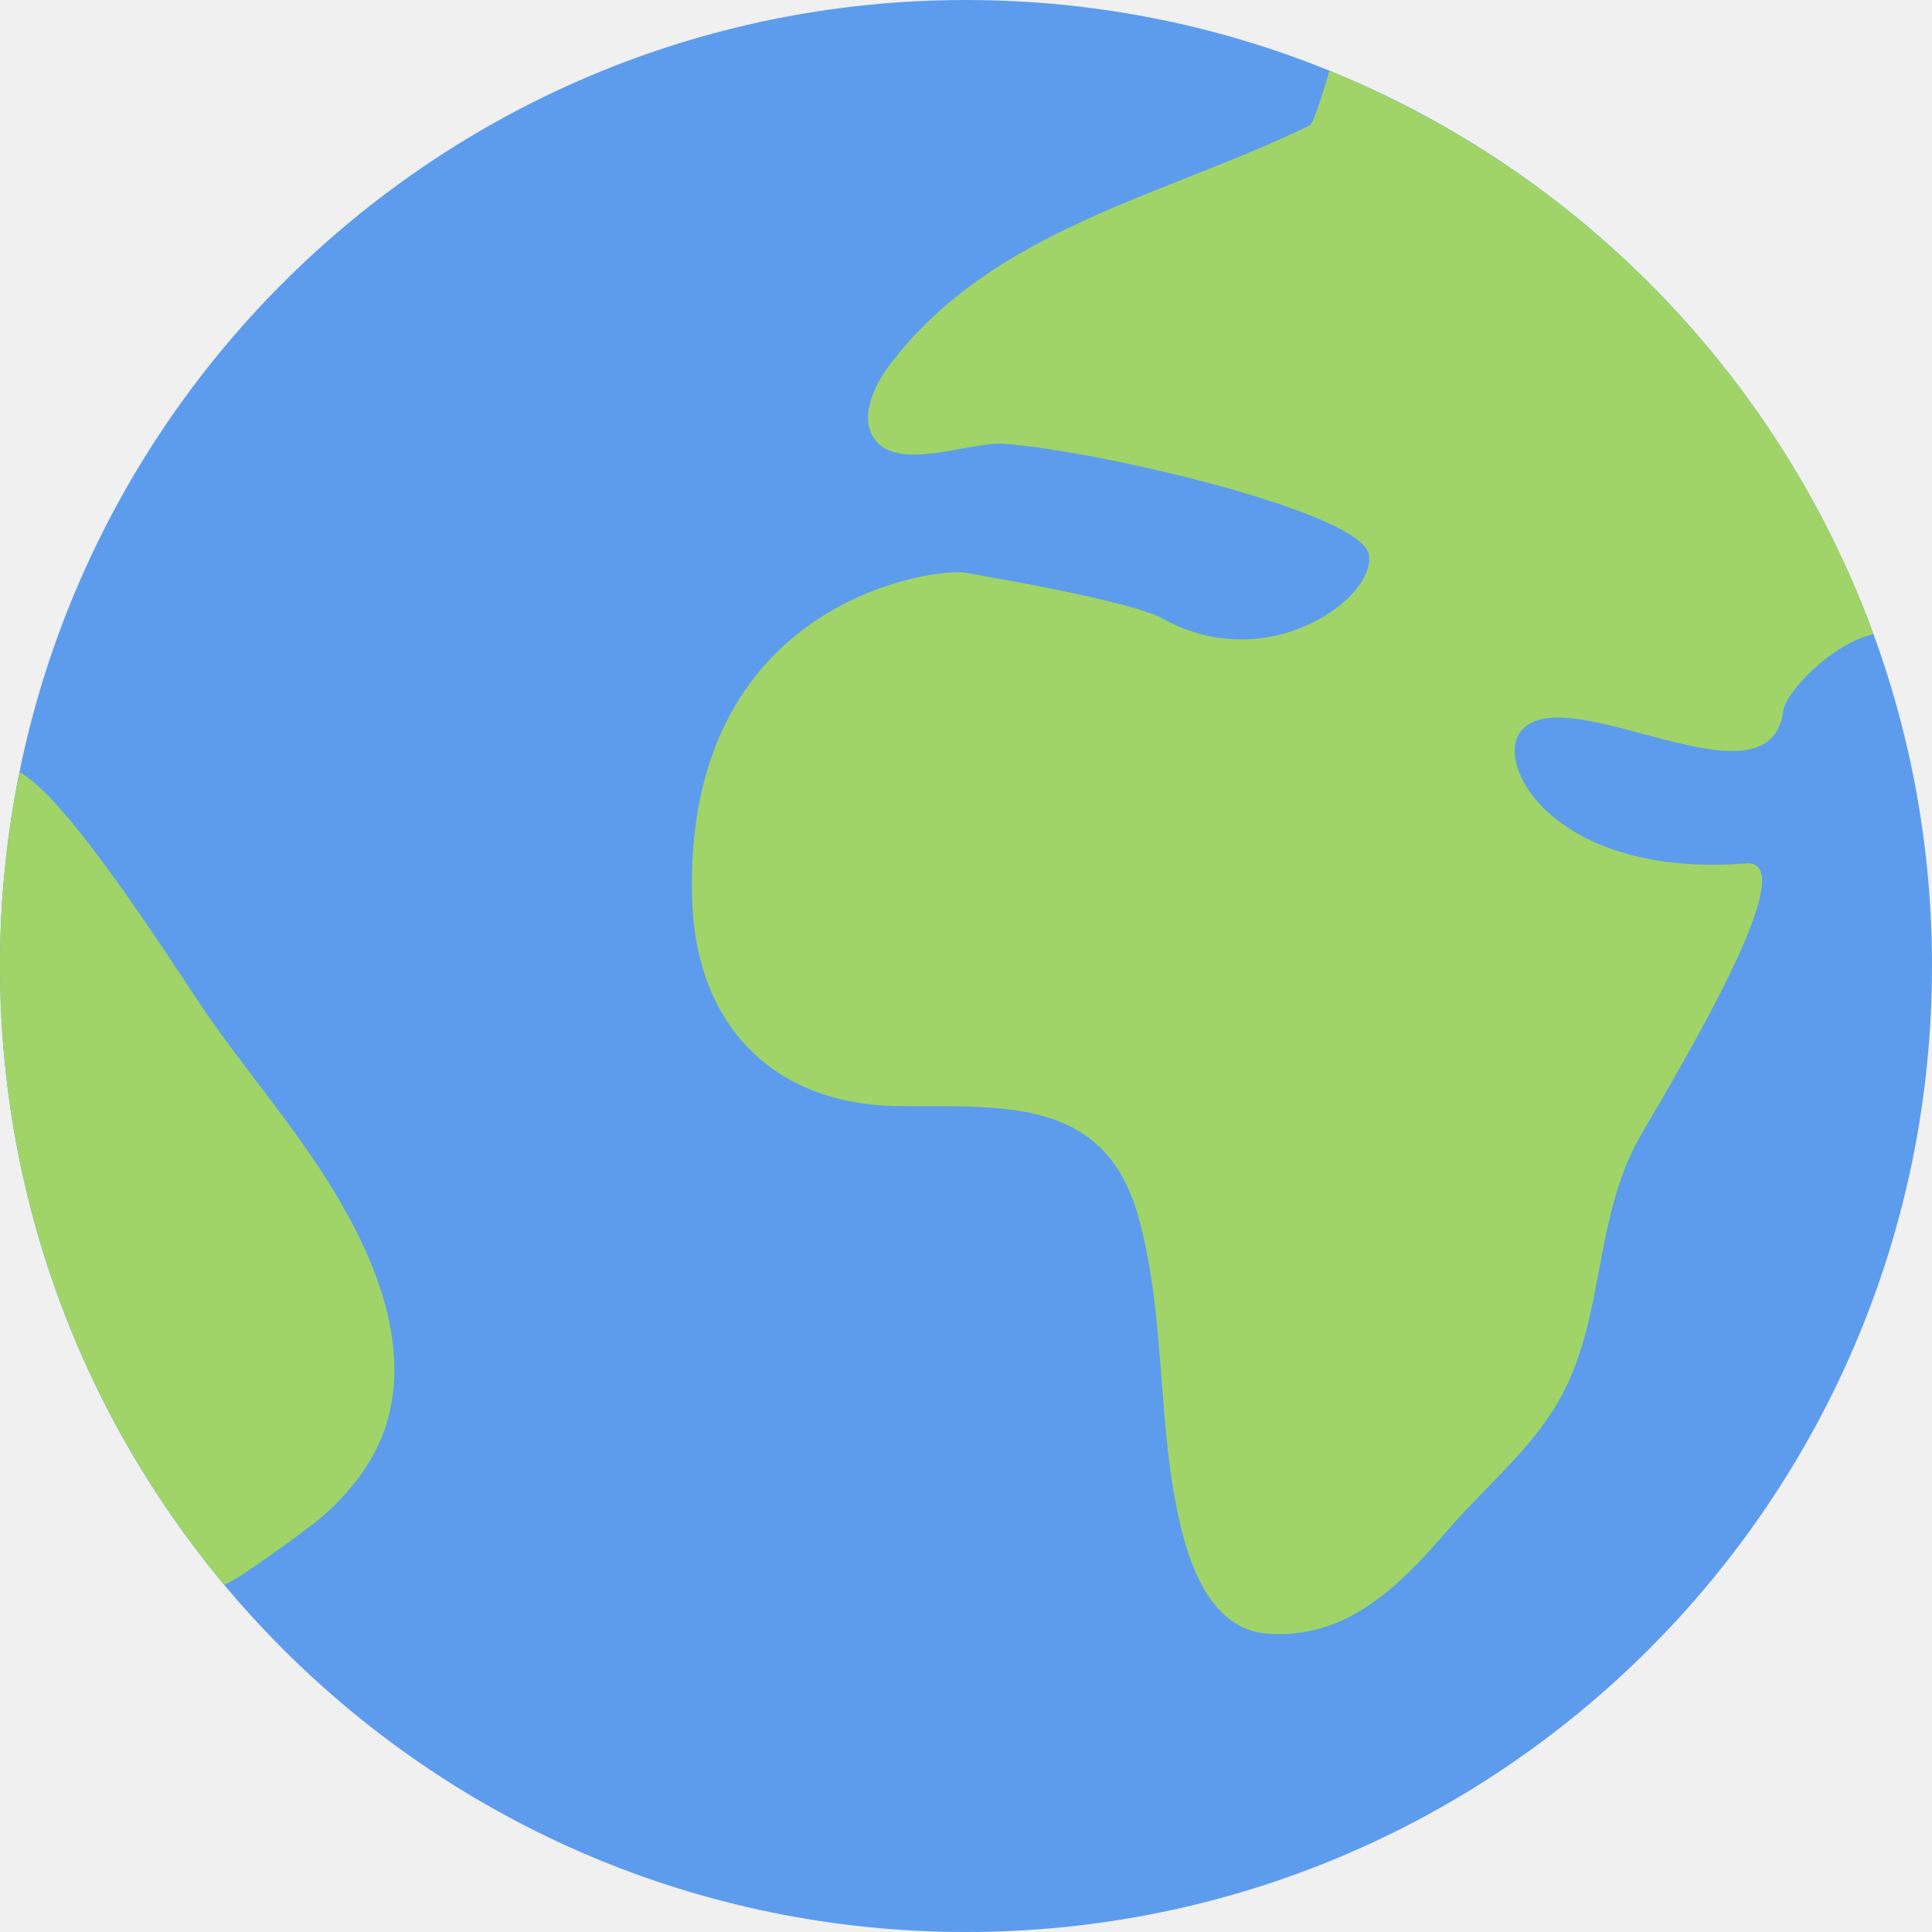
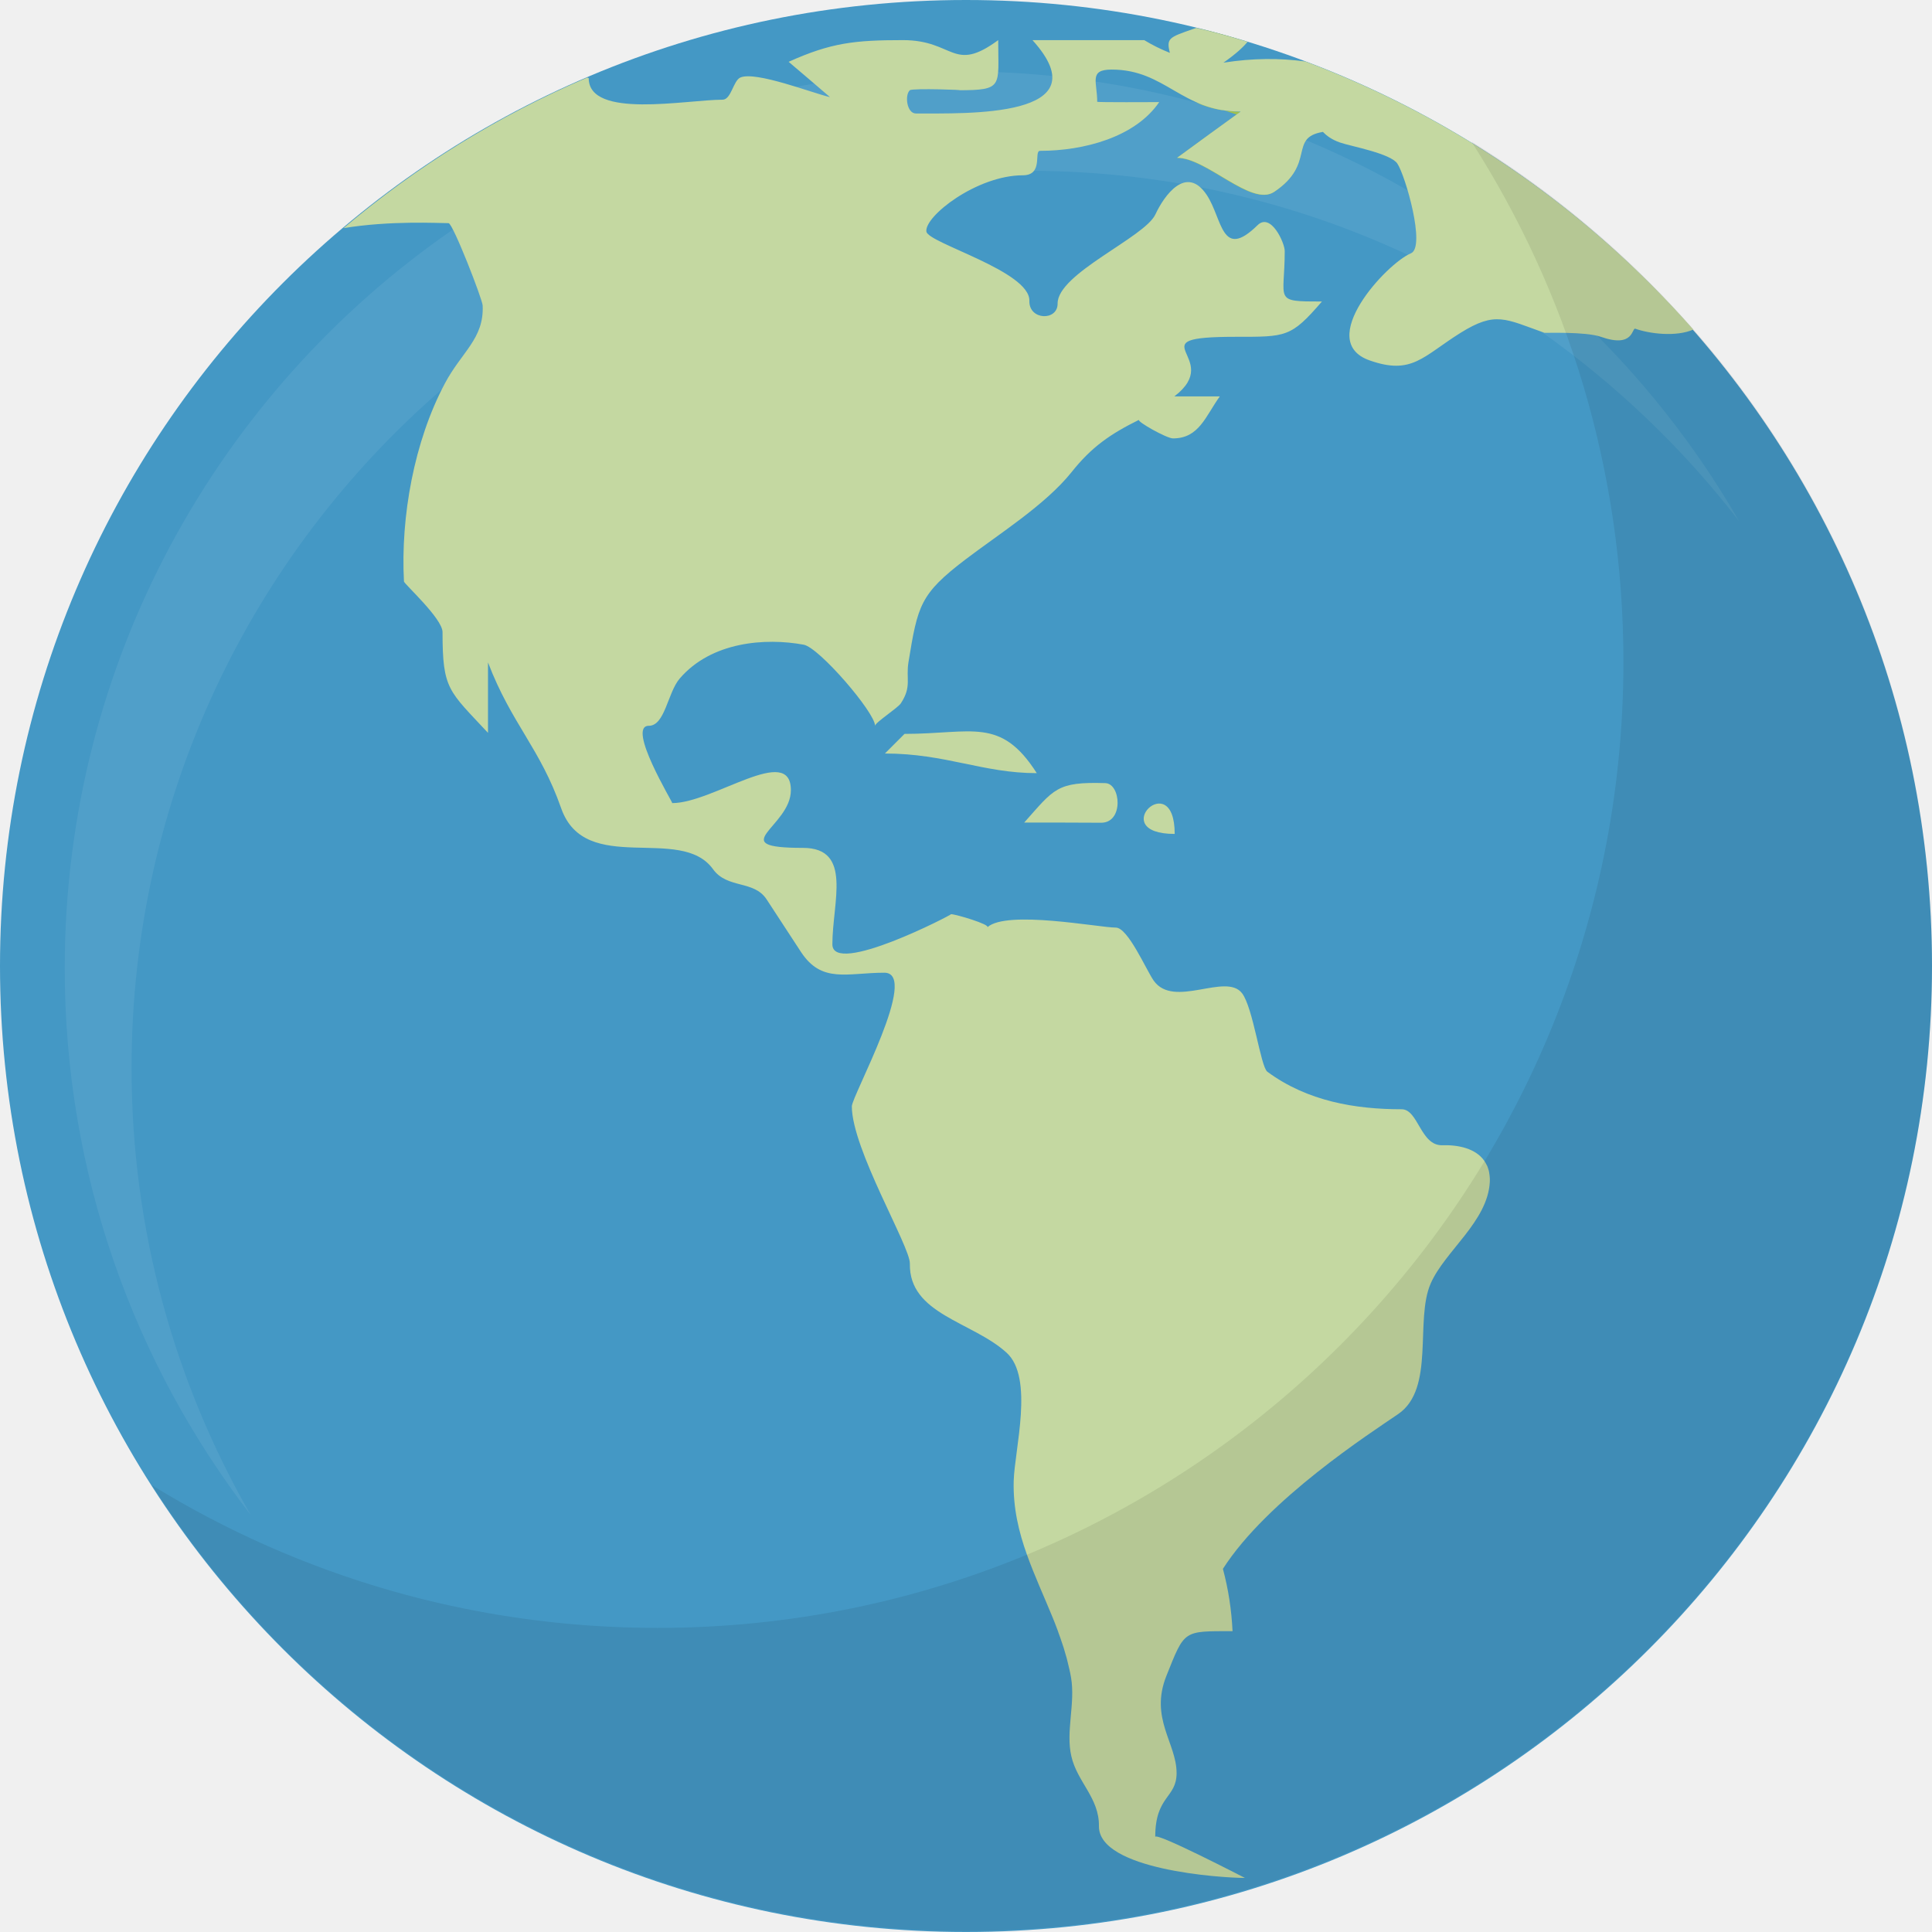
- <svg xmlns="http://www.w3.org/2000/svg" id="Layer_4" data-name="Layer 4" viewBox="0 0 1920 1920">
-   <defs>
-     <style>
-             .cls-1 {
-                 fill: #5d9cec;
-             }
+ <svg xmlns="http://www.w3.org/2000/svg" version="1.1" id="Layer_1" x="0px" y="0px" viewBox="0 0 1122 1122" style="enable-background:new 0 0 1122 1122;" xml:space="preserve">
+   <style type="text/css">
+         .st0 {
+             fill: #4498C5;
+         }

-             .cls-2 {
-                 fill: #a0d468;
-             }
+         .st1 {
+             fill: #95B84C;
+         }

-             .cls-3 {
-                 fill: #fff;
-             }
+         .st2 {
+             fill: #A2C24B;
+         }

-             .cls-4 {
-                 fill: #ea4335;
-             }
-         </style>
-   </defs>
-   <path class="cls-1" d="M1920,960c0,530.21-429.79,960-960,960S0,1490.21,0,960,429.79,0,960,0,1920,429.8,1920,960Z" />
-   <path class="cls-2" d="M1735.3,858.1c-189,14.37-249.63-96.42-224.72-130.26,43.08-58.63,248.14,83.81,261.69-21.74,2.42-18.52,48.8-66.85,89.61-75.86-93.06-254.33-290.6-458.26-540.62-559.9-8.54,28.79-16.06,52.56-20.21,54.6C1156.92,195,986.63,227.55,884.41,362.24c-14.33,18.91-33.29,54.63-12.77,77.19,25.38,28,93.22-.78,126.5,1.65,92.59,6.65,353.66,67.44,362.12,109.73s-99.09,122.27-204.2,64.27c-30.94-17.07-154.55-38.34-196.53-45.9C930.16,563.93,676.76,595.73,688,897c4.54,122.19,81,200.79,204.2,202.2,102.23,1.17,205.7-10.77,239.14,110.21,28.36,102.53,17.55,208.67,42.85,310.73,10.18,41,31.88,98.7,83.89,103.16,78.88,6.82,131.91-46.21,179.3-101.2,37.75-43.95,85.45-82.09,113.65-133.48,44.65-81.58,32.35-178.71,79.58-260.4C1668.72,1062.3,1795.06,853.52,1735.3,858.1Z" />
-   <path class="cls-2" d="M308.07,1147c-30.08-43.67-64.55-86-95.4-129C183.84,977.82,71.44,795.31,19.35,767.27A964.22,964.22,0,0,0,0,960c0,233.65,83.5,447.81,222.23,614.26,3.52,4.31,86.94-57.65,94.3-63.92,30.79-26.16,56.56-58.12,68.15-97.36C411.54,1321.45,358.67,1220.6,308.07,1147Z" />
+         .st3 {
+             opacity: 7.000000e-02;
+             fill: #FFFFFF;
+             enable-background: new;
+         }
+ 
+         .st4 {
+             fill: #C4D8A1;
+         }
+ 
+         .st5 {
+             opacity: 8.000000e-02;
+         }
+     </style>
+   <g id="object">
+     <g>
+       <g>
+         <g>
+           <circle class="st0" cx="561" cy="561" r="561" />
+         </g>
+         <path class="st1" d="M694.8,16.1c10,2.4,19.9,5.2,29.7,8.1L694.8,16.1z" />
+         <g>
+           <path class="st2" d="M711,64.2c2.4,0.7,4.8,1.5,7.2,2.3c0.7-0.5,1.4-1,2.1-1.6C717,64.9,713.9,64.6,711,64.2z" />
+           <path class="st2" d="M683.5,91.7c17.2,0,43.1,28.6,56.3,19.8c18.2-12.2,13.7-23.7,18.7-30.1c-13.2-5.5-26.6-10.5-40.3-14.9      C706.7,74.9,695.1,83.3,683.5,91.7z" />
+           <path class="st2" d="M711,64.2c-5.5-1.7-10.9-3.3-16.5-4.7C699.4,61.6,704.8,63.3,711,64.2z" />
+           <path class="st3" d="M1010,302.7c-25.5-44.3-57.4-84.5-94.4-119.4c-0.5-0.5-1-0.9-1.5-1.4c-3.7-3.5-7.5-6.9-11.3-10.3      c-0.5-0.5-1.1-0.9-1.7-1.4c-3.8-3.4-7.7-6.7-11.6-9.9c-0.5-0.4-0.9-0.7-1.4-1.1c-4.1-3.3-8.2-6.6-12.4-9.8      c-0.3-0.2-0.6-0.5-0.9-0.7c-4.4-3.3-8.8-6.6-13.2-9.8c-0.1-0.1-0.3-0.2-0.4-0.3c-4.6-3.3-9.3-6.6-14.1-9.7c0,0,0,0,0,0      c-9.7-6.5-19.7-12.6-29.8-18.5c0,0,0,0,0,0l0,0c-54.9-31.5-116-53.3-181-63l0,0c0,0,0,0,0,0c-3.8-0.6-7.6-1.1-11.4-1.6      c-2.1-0.3-4.3-0.5-6.4-0.8c-2.5-0.3-4.9-0.6-7.4-0.9c0,0,0,0,0,0l0,0c-10.4-1-21-1.8-31.6-2.2l0,0c0,0,0,0,0,0      c-2.3-0.1-4.6-0.2-6.9-0.2c-4.7-0.1-9.4-0.2-14.2-0.2c-4.1,0-8.2,0.1-12.2,0.2c-1.5,0-3,0.1-4.6,0.1c-2.5,0.1-4.9,0.2-7.4,0.3      c-2,0.1-3.9,0.2-5.9,0.3c-1.9,0.1-3.8,0.2-5.7,0.4c-2.3,0.2-4.6,0.3-6.9,0.5c-1.1,0.1-2.1,0.2-3.2,0.3      c-13.5,1.2-26.8,2.9-39.9,5c0,0,0,0,0,0l0,0c-3.5,0.6-7,1.2-10.4,1.8h0c0,0,0,0,0,0c-4.5,0.8-8.9,1.7-13.4,2.7      c-0.2,0-0.3,0.1-0.5,0.1c-4.3,0.9-8.6,1.9-12.8,2.9c-0.2,0.1-0.5,0.1-0.7,0.2c-4.2,1-8.4,2.1-12.6,3.2c-0.2,0.1-0.5,0.1-0.7,0.2      c-4.2,1.1-8.4,2.3-12.6,3.6c-0.2,0.1-0.3,0.1-0.5,0.2c-4.3,1.3-8.6,2.6-12.8,4c0,0,0,0-0.1,0c-47.6,15.7-92.2,38-132.6,65.9      c0,0,0,0,0,0l0,0c-136.1,94-225.3,251-225.3,428.9c0,119.5,40.3,229.6,108,317.5c-44-76.4-69.2-165.1-69.2-259.6      c0-157.2,69.7-298.2,179.8-393.7c0.8-0.7,1.7-1.4,2.5-2.1c2.2-1.9,4.4-3.8,6.6-5.6c1.3-1,2.5-2.1,3.8-3.1c1.8-1.5,3.6-3,5.5-4.4      c1.4-1.1,2.8-2.2,4.2-3.2c1.8-1.4,3.5-2.7,5.3-4.1c1.4-1.1,2.9-2.2,4.4-3.2c1.8-1.3,3.5-2.6,5.3-3.9c1.5-1.1,3-2.1,4.5-3.2      c1.8-1.2,3.6-2.5,5.3-3.7c1.5-1,3-2.1,4.6-3.1c1.8-1.2,3.6-2.4,5.5-3.6c1.5-1,3-2,4.6-3c1.9-1.2,3.8-2.4,5.7-3.5      c1.5-0.9,3-1.9,4.5-2.8c2-1.2,4-2.4,6.1-3.6c1.4-0.8,2.9-1.7,4.3-2.5c2.3-1.3,4.7-2.6,7.1-4c1.1-0.6,2.3-1.3,3.4-1.9      c3.5-1.9,7-3.7,10.5-5.6c1.1-0.5,2.2-1.1,3.2-1.6c2.5-1.3,5-2.5,7.6-3.8c1.4-0.7,2.9-1.4,4.3-2.1c2.2-1,4.4-2.1,6.6-3.1      c1.6-0.7,3.2-1.4,4.7-2.1c2.1-0.9,4.2-1.9,6.4-2.8c1.6-0.7,3.3-1.4,4.9-2.1c2.1-0.9,4.2-1.7,6.3-2.6c1.7-0.7,3.4-1.3,5-2      c2.1-0.8,4.2-1.6,6.4-2.4c1.7-0.6,3.4-1.2,5-1.9c2.2-0.8,4.4-1.5,6.5-2.3c1.7-0.6,3.3-1.2,5-1.7c2.3-0.8,4.5-1.5,6.8-2.2      c1.6-0.5,3.2-1,4.9-1.5c2.5-0.8,4.9-1.5,7.4-2.2c1.5-0.4,2.9-0.9,4.4-1.3c3.2-0.9,6.3-1.7,9.5-2.6c0.8-0.2,1.6-0.4,2.4-0.6      c4-1,7.9-2,11.9-2.9c1.2-0.3,2.5-0.5,3.7-0.8c2.8-0.6,5.6-1.3,8.4-1.8c1.6-0.3,3.1-0.6,4.7-0.9c2.5-0.5,5-1,7.5-1.4      c1.7-0.3,3.4-0.6,5.1-0.9c2.4-0.4,4.8-0.8,7.2-1.2c1.8-0.3,3.5-0.5,5.3-0.8c2.4-0.3,4.7-0.7,7.1-1c1.8-0.2,3.6-0.5,5.4-0.7      c2.4-0.3,4.8-0.6,7.2-0.8c1.8-0.2,3.6-0.4,5.4-0.6c2.5-0.2,4.9-0.5,7.4-0.7c1.8-0.1,3.5-0.3,5.3-0.4c2.6-0.2,5.1-0.3,7.7-0.5      c1.7-0.1,3.3-0.2,5-0.3c2.8-0.1,5.7-0.2,8.6-0.3c1.4,0,2.8-0.1,4.2-0.1c4.3-0.1,8.6-0.2,12.9-0.2c1.1,0,2.2,0,3.3,0l0,0      c77.5,0.5,151,17.9,216.9,48.7c0.7,0.3,1.3,0.6,2,1c3.3,1.6,6.7,3.2,10,4.8c1.4,0.7,2.8,1.4,4.3,2.2c2.6,1.3,5.2,2.7,7.8,4      c1.4,0.8,2.9,1.5,4.3,2.3c3.1,1.7,6.1,3.4,9.1,5.1c1.2,0.7,2.4,1.3,3.5,2c3.2,1.9,6.5,3.8,9.6,5.7c1.5,0.9,3,1.8,4.5,2.8      c2.3,1.4,4.5,2.8,6.8,4.3c1.5,1,3.1,2,4.6,3c2.4,1.6,4.9,3.3,7.3,4.9c1.2,0.8,2.4,1.6,3.6,2.4h0      C938.4,223.2,977.4,260.4,1010,302.7z" />
+         </g>
+         <g>
+           <path class="st4" d="M556.2,52.3c-0.3,0-0.5,0-0.8,0C555.8,52.3,556,52.3,556.2,52.3z" />
+           <g>
+             <path class="st4" d="M758.1,35.7c-14.9-2-30.4-2-47.6,0.7c7-4.9,11.4-8.9,14-12.1c-9.8-3-19.7-5.7-29.7-8.1       c-0.7,0.2-1.4,0.5-2.1,0.7c-13.6,4.8-15.5,5.2-13.3,13.8c-5.3-2.1-10.3-4.6-14.9-7.4h-64.9c41.1,45.5-38.6,42.5-67.7,42.6       c-5.3,0-6.6-10.7-3.5-13.5c1.4-1.3,34.3-0.1,28.1,0c26.5,0,23.2-2.1,23.2-29.1c-26.4,19.4-25.4,0-55.3,0       c-28,0-41.8,1.5-66.4,12.6c8,6.8,16,13.6,24,20.5c-10.1-2.3-43-15.2-52-11.4c-4.2,1.8-5.3,12.9-10.4,12.9       c-20.9,0-77.7,11.4-77.7-12.5c0-0.1-0.4-0.2-1-0.3c-51.6,22.1-99.2,51.7-141.4,87.4c27-4.5,55.4-2.9,61-2.9       c2.5,0,19.7,44.3,19.8,47.8c0.9,19.3-12.3,27-22,45.4c-17.8,33.5-25.7,77.3-23.7,114.9c0.1,1.4,22.4,21.5,22.4,29.4       c0,33.4,3.5,33.9,26.4,58.5v-40.9c13.7,35.8,30.2,49.6,42.5,84.7c14,39.8,69.4,9.2,88.2,35.4c8.3,11.5,23.7,6.2,31.1,17.5       l20,30.6c12.1,18.4,26.8,12,48.4,12c20.7,0-18.9,71.6-18.9,77.6c0,24.8,33.9,81.4,33.7,91.3c-0.6,29.5,36.2,33.6,56.2,51.8       c16,14.6,4.6,56.1,4.1,74.5c-0.4,15.5,2.9,29.4,7.7,42.8l0,0c0,0,0,0,0,0c4.4,12.3,9.9,24.2,14.9,36.4c0.9,2.1,1.7,4.3,2.5,6.4       c0.4,0.9,0.7,1.9,1,2.8c0.7,1.8,1.3,3.6,1.9,5.4c0.3,1,0.7,2,1,3c0.6,1.9,1.1,3.8,1.7,5.8c0.2,0.9,0.5,1.8,0.7,2.8       c0.7,2.9,1.4,5.7,1.9,8.7c2.6,15.1-3.2,31.4,0.2,45.8c3.4,14.9,16.2,24.1,16,40.5c-0.3,25.4,71,30.1,84.8,30.1       c-0.1,0-52.1-27-52.1-23.8c0-24.1,12.4-22.4,12.4-37.1c0-17.4-15.8-31.8-5.9-56.5c10.7-26.7,9.5-25.9,38.4-25.9       c-0.6-12.3-2.4-24.3-5.6-36.2c25.8-40.3,85.9-79,101.8-89.9c21.6-14.8,9.5-54.6,18.9-75.9c8.2-18.7,33.1-35.9,34.3-58.9       c0.1-1.2,0-2.4-0.1-3.4c0-0.3-0.1-0.5-0.1-0.8c-0.1-0.8-0.2-1.6-0.4-2.4c-0.1-0.2-0.1-0.4-0.2-0.6c-0.2-0.8-0.5-1.6-0.8-2.3       c-0.1-0.1-0.1-0.2-0.2-0.3c-0.4-0.8-0.8-1.6-1.3-2.3c0,0,0,0,0,0l0,0c-5-7.4-15.3-9.5-24.4-9.2c-12.8,0.4-14-20.9-23.7-20.9       c-26.8,0-54.7-4.6-78-21.8c-3.9-2.9-8.2-37.1-14.7-45.6c-9.4-12.2-39.6,9.2-51.3-7.3c-4.4-6.3-14.9-30.8-22-30.8       c-9.7,0-63.3-10.4-74.6-0.2c1.7-1.6-18.3-7.6-21.1-7.6c1.2,0-68.9,36.3-68.9,17.5c0-24.4,11.9-56-17.1-56       c-46.6,0-7-12.1-7-33.5c0-27.4-45.1,7.5-68.9,7.5c0.6,0-26.8-44.9-13.6-44.9c9.4,0,10.9-19.2,17.9-27.4       c18.4-21.5,49.8-23.8,72-19.7c9,1.6,41.4,39.3,41.5,47.1c0-1.9,13.2-10.3,15-13.1c6.4-9.8,2.8-14.1,4.4-23.9       c5.4-33,6.7-39.5,33.1-59.6c19.3-14.7,46.4-31.7,61.6-50.7c11.6-14.6,22.4-22.1,39.2-30.4c-1.7,0.8,16,10.8,19.7,10.8       c15.2,0,18.9-12.9,27.2-24.4h-26.4c29.8-22.8-24.2-34.6,35.6-34.6c29.4,0,32.1,0.4,50.1-20.5c-28.6,0-21.6-0.2-21.6-29.3       c0-4.8-8.1-22.6-15.8-15c-21.1,20.7-20.3-3.8-29.5-17.6c-11.9-17.8-24.8,0.5-29.8,11.3c-6.2,13.4-56.9,34.3-56.8,51.8       c0.1,10.2-16.7,9.8-16.4-1.6c0.5-17.2-58.8-33.5-59.8-40.2c-1.3-8.8,29.3-32.7,56-32.7c12.2,0,6.2-14.2,10-14.2       c25.4,0,55.3-7.9,69.2-28.3c-3.5,0-36,0.2-36-0.2c0-11.6-5-18.7,8.4-18.7c31.3,0,40.6,24.4,74.9,24.4       c-12.3,8.9-24.6,17.8-36.8,26.8c17.2,0,43.1,28.6,56.3,19.8c24.5-16.4,8-31.4,28.3-34.8c2.2,2.3,5.1,4.5,10,6.2       c6.4,2.2,29.3,6.3,33.2,12.2c4.7,7,16.6,48.5,7.9,52.1c-14.2,5.9-55.9,51-24,62.2c24.6,8.7,30.9-2.3,52.8-16       c20.4-12.7,25.9-8.1,48.8,0c0.2,0.1,23.8-0.8,32.7,2.3c19.3,6.8,17.9-5.4,20-4.7c8.1,2.9,23.6,4.9,33.7,0.5       C922.7,122.6,845.6,68.5,758.1,35.7z" />
+             <path class="st4" d="M525.3,426.2c-3.8,3.8-7.6,7.6-11.4,11.4c35.3,0,56.9,11.4,88.2,11.4C581.1,416.1,564.6,426.2,525.3,426.2       z" />
+             <path class="st4" d="M641.9,454.8c-28.4-0.9-29.7,3.4-47.1,22.9c15,0,29.9,0,44.8,0.1C652.7,477.7,650.9,455,641.9,454.8z" />
+             <path class="st4" d="M682.2,484.3C682.2,444.6,641.7,484.3,682.2,484.3L682.2,484.3z" />
+           </g>
+         </g>
+         <g class="st5">
+           <path d="M854.5,82.2c55.9,87.2,88.3,190.9,88.3,302.2c0,309.8-251.2,561-561,561c-107.6,0-208.1-30.3-293.5-82.8      c99.7,155.7,274.2,258.8,472.7,258.8c309.8,0,561-251.2,561-561C1122,358.1,1015,180.9,854.5,82.2z" />
+         </g>
+       </g>
+     </g>
+   </g>
</svg>
